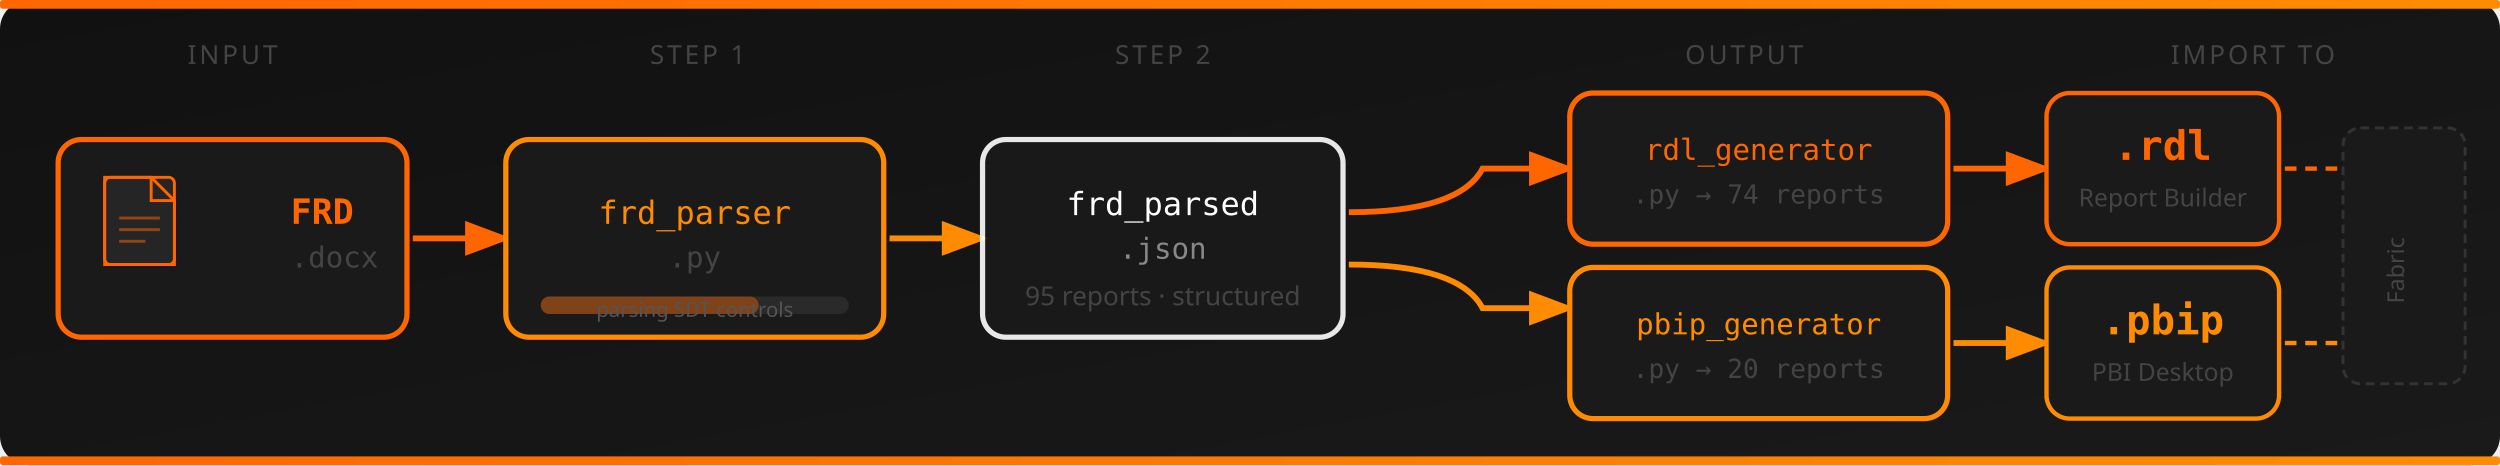
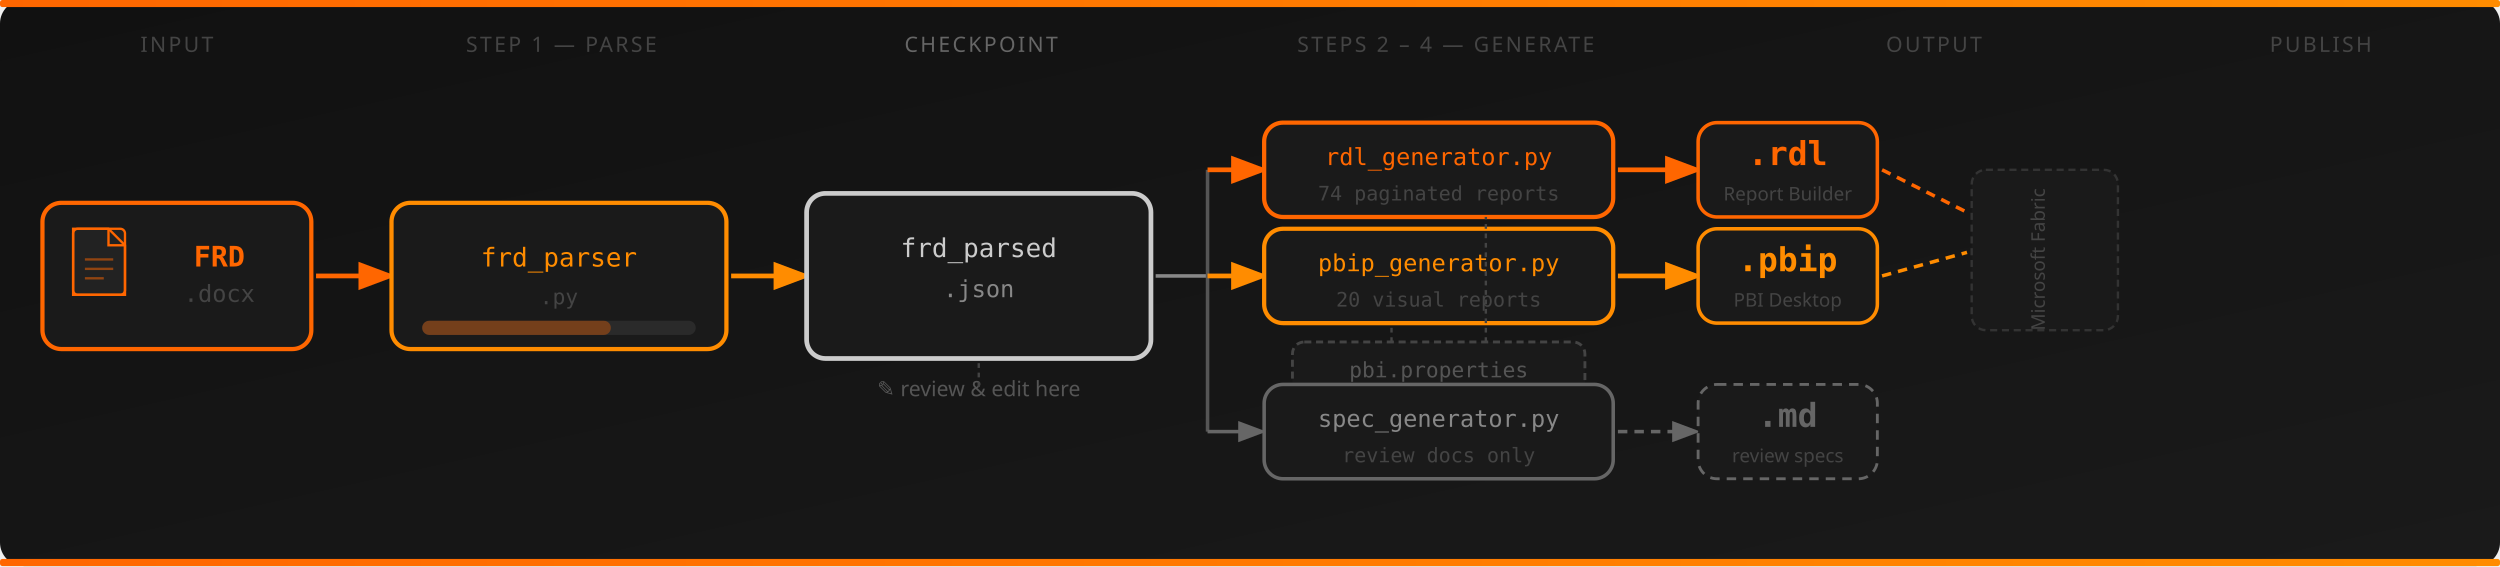
- <svg xmlns="http://www.w3.org/2000/svg" width="860" height="160" viewBox="0 0 860 160">
+ <svg xmlns="http://www.w3.org/2000/svg" width="1060" height="240" viewBox="0 0 1060 240">
  <defs>
    <linearGradient id="bg2" x1="0%" y1="0%" x2="100%" y2="100%">
      <stop offset="0%" style="stop-color:#111111" />
      <stop offset="100%" style="stop-color:#1a1a1a" />
    </linearGradient>
    <linearGradient id="orangeFlow" x1="0%" y1="0%" x2="100%" y2="0%">
      <stop offset="0%" style="stop-color:#FF6600" />
      <stop offset="100%" style="stop-color:#FF8C00" />
    </linearGradient>
    <marker id="arrowOrange" markerWidth="8" markerHeight="8" refX="6" refY="3" orient="auto">
      <path d="M0,0 L0,6 L8,3 z" fill="#FF6600" />
    </marker>
-     <marker id="arrowWhite" markerWidth="8" markerHeight="8" refX="6" refY="3" orient="auto">
-       <path d="M0,0 L0,6 L8,3 z" fill="#FFFFFF" />
-     </marker>
    <marker id="arrowOrange2" markerWidth="8" markerHeight="8" refX="6" refY="3" orient="auto">
      <path d="M0,0 L0,6 L8,3 z" fill="#FF8C00" />
    </marker>
+     <marker id="arrowGray" markerWidth="8" markerHeight="8" refX="6" refY="3" orient="auto">
+       <path d="M0,0 L0,6 L8,3 z" fill="#666666" />
+     </marker>
+     <marker id="arrowWhite" markerWidth="8" markerHeight="8" refX="6" refY="3" orient="auto">
+       <path d="M0,0 L0,6 L8,3 z" fill="#CCCCCC" />
+     </marker>
  </defs>
-   <rect width="860" height="160" fill="url(#bg2)" rx="10" />
-   <rect x="0" y="0" width="860" height="3" fill="url(#orangeFlow)" rx="1" />
-   <text x="80" y="22" font-family="'Segoe UI', sans-serif" font-size="9" fill="#444444" text-anchor="middle" letter-spacing="1">INPUT</text>
-   <text x="240" y="22" font-family="'Segoe UI', sans-serif" font-size="9" fill="#444444" text-anchor="middle" letter-spacing="1">STEP 1</text>
-   <text x="400" y="22" font-family="'Segoe UI', sans-serif" font-size="9" fill="#444444" text-anchor="middle" letter-spacing="1">STEP 2</text>
-   <text x="600" y="22" font-family="'Segoe UI', sans-serif" font-size="9" fill="#444444" text-anchor="middle" letter-spacing="1">OUTPUT</text>
-   <text x="775" y="22" font-family="'Segoe UI', sans-serif" font-size="9" fill="#444444" text-anchor="middle" letter-spacing="1">IMPORT TO</text>
-   <rect x="20" y="48" width="120" height="68" rx="8" fill="#1a1a1a" stroke="#FF6600" stroke-width="1.8" />
-   <rect x="36" y="61" width="24" height="30" rx="2" fill="#252525" stroke="#FF6600" stroke-width="1" />
-   <path d="M52,61 L60,69 L60,91 L36,91 L36,61 Z" fill="none" stroke="#FF6600" stroke-width="1" />
-   <path d="M52,61 L52,69 L60,69" fill="none" stroke="#FF6600" stroke-width="1" />
-   <line x1="41" y1="75" x2="55" y2="75" stroke="#FF6600" stroke-width="1" opacity="0.5" />
-   <line x1="41" y1="79" x2="55" y2="79" stroke="#FF6600" stroke-width="1" opacity="0.5" />
-   <line x1="41" y1="83" x2="50" y2="83" stroke="#FF6600" stroke-width="1" opacity="0.5" />
-   <text x="100" y="77" font-family="monospace" font-size="12" fill="#FF6600" font-weight="bold">FRD</text>
-   <text x="100" y="92" font-family="monospace" font-size="10" fill="#444444">.docx</text>
-   <line x1="142" y1="82" x2="172" y2="82" stroke="#FF6600" stroke-width="2" marker-end="url(#arrowOrange)" />
-   <rect x="174" y="48" width="130" height="68" rx="8" fill="#1a1a1a" stroke="#FF8C00" stroke-width="1.8" />
-   <text x="239" y="77" font-family="monospace" font-size="11" fill="#FF8C00" text-anchor="middle">frd_parser</text>
-   <text x="239" y="92" font-family="monospace" font-size="10" fill="#444444" text-anchor="middle">.py</text>
-   <rect x="186" y="102" width="106" height="6" rx="3" fill="#2a2a2a" />
-   <rect x="186" y="102" width="75" height="6" rx="3" fill="#FF6600" opacity="0.4" />
-   <text x="239" y="109" font-family="'Segoe UI', sans-serif" font-size="7" fill="#555555" text-anchor="middle">parsing SDT controls</text>
-   <line x1="306" y1="82" x2="336" y2="82" stroke="#FF8C00" stroke-width="2" marker-end="url(#arrowOrange2)" />
-   <rect x="338" y="48" width="124" height="68" rx="8" fill="#1a1a1a" stroke="#FFFFFF" stroke-width="1.8" opacity="0.9" />
-   <text x="400" y="74" font-family="monospace" font-size="11" fill="#FFFFFF" text-anchor="middle">frd_parsed</text>
-   <text x="400" y="89" font-family="monospace" font-size="10" fill="#888888" text-anchor="middle">.json</text>
-   <text x="400" y="105" font-family="'Segoe UI', sans-serif" font-size="9" fill="#444444" text-anchor="middle">95 reports · structured</text>
-   <path d="M464,73 Q502,73 510,58 L538,58" stroke="#FF6600" stroke-width="2" fill="none" marker-end="url(#arrowOrange)" />
-   <path d="M464,91 Q502,91 510,106 L538,106" stroke="#FF8C00" stroke-width="2" fill="none" marker-end="url(#arrowOrange2)" />
-   <rect x="540" y="32" width="130" height="52" rx="8" fill="#1a1a1a" stroke="#FF6600" stroke-width="1.8" />
-   <text x="605" y="55" font-family="monospace" font-size="10" fill="#FF6600" text-anchor="middle">rdl_generator</text>
-   <text x="605" y="70" font-family="monospace" font-size="9" fill="#444444" text-anchor="middle">.py  →  74 reports</text>
-   <rect x="540" y="92" width="130" height="52" rx="8" fill="#1a1a1a" stroke="#FF8C00" stroke-width="1.8" />
-   <text x="605" y="115" font-family="monospace" font-size="10" fill="#FF8C00" text-anchor="middle">pbip_generator</text>
-   <text x="605" y="130" font-family="monospace" font-size="9" fill="#444444" text-anchor="middle">.py  →  20 reports</text>
-   <line x1="672" y1="58" x2="702" y2="58" stroke="#FF6600" stroke-width="2" marker-end="url(#arrowOrange)" />
-   <line x1="672" y1="118" x2="702" y2="118" stroke="#FF8C00" stroke-width="2" marker-end="url(#arrowOrange2)" />
-   <rect x="704" y="32" width="80" height="52" rx="8" fill="#1a1a1a" stroke="#FF6600" stroke-width="1.5" />
-   <text x="744" y="55" font-family="monospace" font-size="14" fill="#FF6600" text-anchor="middle" font-weight="bold">.rdl</text>
-   <text x="744" y="71" font-family="'Segoe UI', sans-serif" font-size="8.5" fill="#444444" text-anchor="middle">Report Builder</text>
-   <rect x="704" y="92" width="80" height="52" rx="8" fill="#1a1a1a" stroke="#FF8C00" stroke-width="1.5" />
-   <text x="744" y="115" font-family="monospace" font-size="14" fill="#FF8C00" text-anchor="middle" font-weight="bold">.pbip</text>
-   <text x="744" y="131" font-family="'Segoe UI', sans-serif" font-size="8.5" fill="#444444" text-anchor="middle">PBI Desktop</text>
-   <line x1="786" y1="58" x2="806" y2="58" stroke="#FF6600" stroke-width="1.5" stroke-dasharray="4,3" />
-   <line x1="786" y1="118" x2="806" y2="118" stroke="#FF8C00" stroke-width="1.5" stroke-dasharray="4,3" />
-   <rect x="806" y="44" width="42" height="88" rx="6" fill="#1a1a1a" stroke="#333333" stroke-width="1" stroke-dasharray="3,2" />
-   <text x="827" y="93" font-family="'Segoe UI', sans-serif" font-size="8" fill="#444444" text-anchor="middle" transform="rotate(-90 827 93)">Fabric</text>
-   <rect x="0" y="157" width="860" height="3" fill="url(#orangeFlow)" rx="1" />
+   <rect width="1060" height="240" fill="url(#bg2)" rx="10" />
+   <rect x="0" y="0" width="1060" height="3" fill="url(#orangeFlow)" rx="1" />
+   <rect x="0" y="237" width="1060" height="3" fill="url(#orangeFlow)" rx="1" />
+   <text x="75" y="22" font-family="'Segoe UI', sans-serif" font-size="9" fill="#444" text-anchor="middle" letter-spacing="1">INPUT</text>
+   <text x="238" y="22" font-family="'Segoe UI', sans-serif" font-size="9" fill="#444" text-anchor="middle" letter-spacing="1">STEP 1 — PARSE</text>
+   <text x="416" y="22" font-family="'Segoe UI', sans-serif" font-size="9" fill="#666" text-anchor="middle" letter-spacing="1">CHECKPOINT</text>
+   <text x="613" y="22" font-family="'Segoe UI', sans-serif" font-size="9" fill="#444" text-anchor="middle" letter-spacing="1">STEPS 2 – 4 — GENERATE</text>
+   <text x="820" y="22" font-family="'Segoe UI', sans-serif" font-size="9" fill="#444" text-anchor="middle" letter-spacing="1">OUTPUT</text>
+   <text x="984" y="22" font-family="'Segoe UI', sans-serif" font-size="9" fill="#444" text-anchor="middle" letter-spacing="1">PUBLISH</text>
+   <rect x="18" y="86" width="114" height="62" rx="8" fill="#1a1a1a" stroke="#FF6600" stroke-width="1.8" />
+   <rect x="31" y="97" width="22" height="28" rx="2" fill="#222" stroke="#FF6600" stroke-width="1" />
+   <path d="M46,97 L53,104 L53,125 L31,125 L31,97 Z" fill="none" stroke="#FF6600" stroke-width="1" />
+   <path d="M46,97 L46,104 L53,104" fill="none" stroke="#FF6600" stroke-width="1" />
+   <line x1="36" y1="110" x2="48" y2="110" stroke="#FF6600" stroke-width="1" opacity="0.5" />
+   <line x1="36" y1="114" x2="48" y2="114" stroke="#FF6600" stroke-width="1" opacity="0.5" />
+   <line x1="36" y1="118" x2="44" y2="118" stroke="#FF6600" stroke-width="1" opacity="0.5" />
+   <text x="93" y="113" font-family="monospace" font-size="12" fill="#FF6600" font-weight="bold" text-anchor="middle">FRD</text>
+   <text x="93" y="128" font-family="monospace" font-size="10" fill="#444" text-anchor="middle">.docx</text>
+   <line x1="134" y1="117" x2="164" y2="117" stroke="#FF6600" stroke-width="2" marker-end="url(#arrowOrange)" />
+   <rect x="166" y="86" width="142" height="62" rx="8" fill="#1a1a1a" stroke="#FF8C00" stroke-width="1.8" />
+   <text x="237" y="113" font-family="monospace" font-size="11" fill="#FF8C00" text-anchor="middle">frd_parser</text>
+   <text x="237" y="129" font-family="monospace" font-size="9" fill="#444" text-anchor="middle">.py</text>
+   <rect x="179" y="136" width="116" height="6" rx="3" fill="#2a2a2a" />
+   <rect x="179" y="136" width="80" height="6" rx="3" fill="#FF6600" opacity="0.35" />
+   <line x1="310" y1="117" x2="340" y2="117" stroke="#FF8C00" stroke-width="2" marker-end="url(#arrowOrange2)" />
+   <rect x="342" y="82" width="146" height="70" rx="8" fill="#1a1a1a" stroke="#CCCCCC" stroke-width="2" />
+   <text x="415" y="109" font-family="monospace" font-size="11" fill="#CCCCCC" text-anchor="middle">frd_parsed</text>
+   <text x="415" y="126" font-family="monospace" font-size="10" fill="#888" text-anchor="middle">.json</text>
+   <text x="415" y="168" font-family="'Segoe UI', sans-serif" font-size="9" fill="#555" text-anchor="middle">✎ review &amp; edit here</text>
+   <line x1="415" y1="154" x2="415" y2="164" stroke="#444" stroke-width="1" stroke-dasharray="2,2" />
+   <line x1="490" y1="117" x2="512" y2="117" stroke="#888" stroke-width="1.5" />
+   <line x1="512" y1="72" x2="512" y2="183" stroke="#555" stroke-width="1.5" />
+   <line x1="512" y1="72" x2="534" y2="72" stroke="#FF6600" stroke-width="2" marker-end="url(#arrowOrange)" />
+   <line x1="512" y1="117" x2="534" y2="117" stroke="#FF8C00" stroke-width="2" marker-end="url(#arrowOrange2)" />
+   <line x1="512" y1="183" x2="534" y2="183" stroke="#666" stroke-width="1.5" marker-end="url(#arrowGray)" />
+   <rect x="536" y="52" width="148" height="40" rx="8" fill="#1a1a1a" stroke="#FF6600" stroke-width="1.8" />
+   <text x="610" y="70" font-family="monospace" font-size="10" fill="#FF6600" text-anchor="middle">rdl_generator.py</text>
+   <text x="610" y="85" font-family="monospace" font-size="8.5" fill="#444" text-anchor="middle">74 paginated reports</text>
+   <rect x="536" y="97" width="148" height="40" rx="8" fill="#1a1a1a" stroke="#FF8C00" stroke-width="1.8" />
+   <text x="610" y="115" font-family="monospace" font-size="10" fill="#FF8C00" text-anchor="middle">pbip_generator.py</text>
+   <text x="610" y="130" font-family="monospace" font-size="8.5" fill="#444" text-anchor="middle">20 visual reports</text>
+   <rect x="548" y="145" width="124" height="22" rx="5" fill="#1a1a1a" stroke="#444" stroke-width="1.2" stroke-dasharray="3,2" />
+   <text x="610" y="160" font-family="monospace" font-size="9" fill="#555" text-anchor="middle">pbi.properties</text>
+   <line x1="590" y1="145" x2="590" y2="138" stroke="#444" stroke-width="1" stroke-dasharray="2,2" />
+   <line x1="630" y1="145" x2="630" y2="92" stroke="#444" stroke-width="1" stroke-dasharray="2,2" />
+   <rect x="536" y="163" width="148" height="40" rx="8" fill="#1a1a1a" stroke="#666" stroke-width="1.5" />
+   <text x="610" y="181" font-family="monospace" font-size="10" fill="#888" text-anchor="middle">spec_generator.py</text>
+   <text x="610" y="196" font-family="monospace" font-size="8.5" fill="#444" text-anchor="middle">review docs only</text>
+   <line x1="686" y1="72" x2="718" y2="72" stroke="#FF6600" stroke-width="2" marker-end="url(#arrowOrange)" />
+   <line x1="686" y1="117" x2="718" y2="117" stroke="#FF8C00" stroke-width="2" marker-end="url(#arrowOrange2)" />
+   <line x1="686" y1="183" x2="718" y2="183" stroke="#666" stroke-width="1.5" stroke-dasharray="4,3" marker-end="url(#arrowGray)" />
+   <rect x="720" y="52" width="76" height="40" rx="8" fill="#1a1a1a" stroke="#FF6600" stroke-width="1.5" />
+   <text x="758" y="70" font-family="monospace" font-size="14" fill="#FF6600" text-anchor="middle" font-weight="bold">.rdl</text>
+   <text x="758" y="85" font-family="'Segoe UI', sans-serif" font-size="8" fill="#444" text-anchor="middle">Report Builder</text>
+   <rect x="720" y="97" width="76" height="40" rx="8" fill="#1a1a1a" stroke="#FF8C00" stroke-width="1.5" />
+   <text x="758" y="115" font-family="monospace" font-size="14" fill="#FF8C00" text-anchor="middle" font-weight="bold">.pbip</text>
+   <text x="758" y="130" font-family="'Segoe UI', sans-serif" font-size="8" fill="#444" text-anchor="middle">PBI Desktop</text>
+   <rect x="720" y="163" width="76" height="40" rx="8" fill="#1a1a1a" stroke="#666" stroke-width="1.2" stroke-dasharray="4,3" />
+   <text x="758" y="181" font-family="monospace" font-size="14" fill="#666" text-anchor="middle" font-weight="bold">.md</text>
+   <text x="758" y="196" font-family="'Segoe UI', sans-serif" font-size="8" fill="#444" text-anchor="middle">review specs</text>
+   <line x1="798" y1="72" x2="834" y2="90" stroke="#FF6600" stroke-width="1.5" stroke-dasharray="4,3" />
+   <line x1="798" y1="117" x2="834" y2="107" stroke="#FF8C00" stroke-width="1.5" stroke-dasharray="4,3" />
+   <rect x="836" y="72" width="62" height="68" rx="6" fill="#1a1a1a" stroke="#333" stroke-width="1" stroke-dasharray="3,2" />
+   <text x="867" y="110" font-family="'Segoe UI', sans-serif" font-size="8" fill="#444" text-anchor="middle" transform="rotate(-90 867 110)">Microsoft Fabric</text>
</svg>
